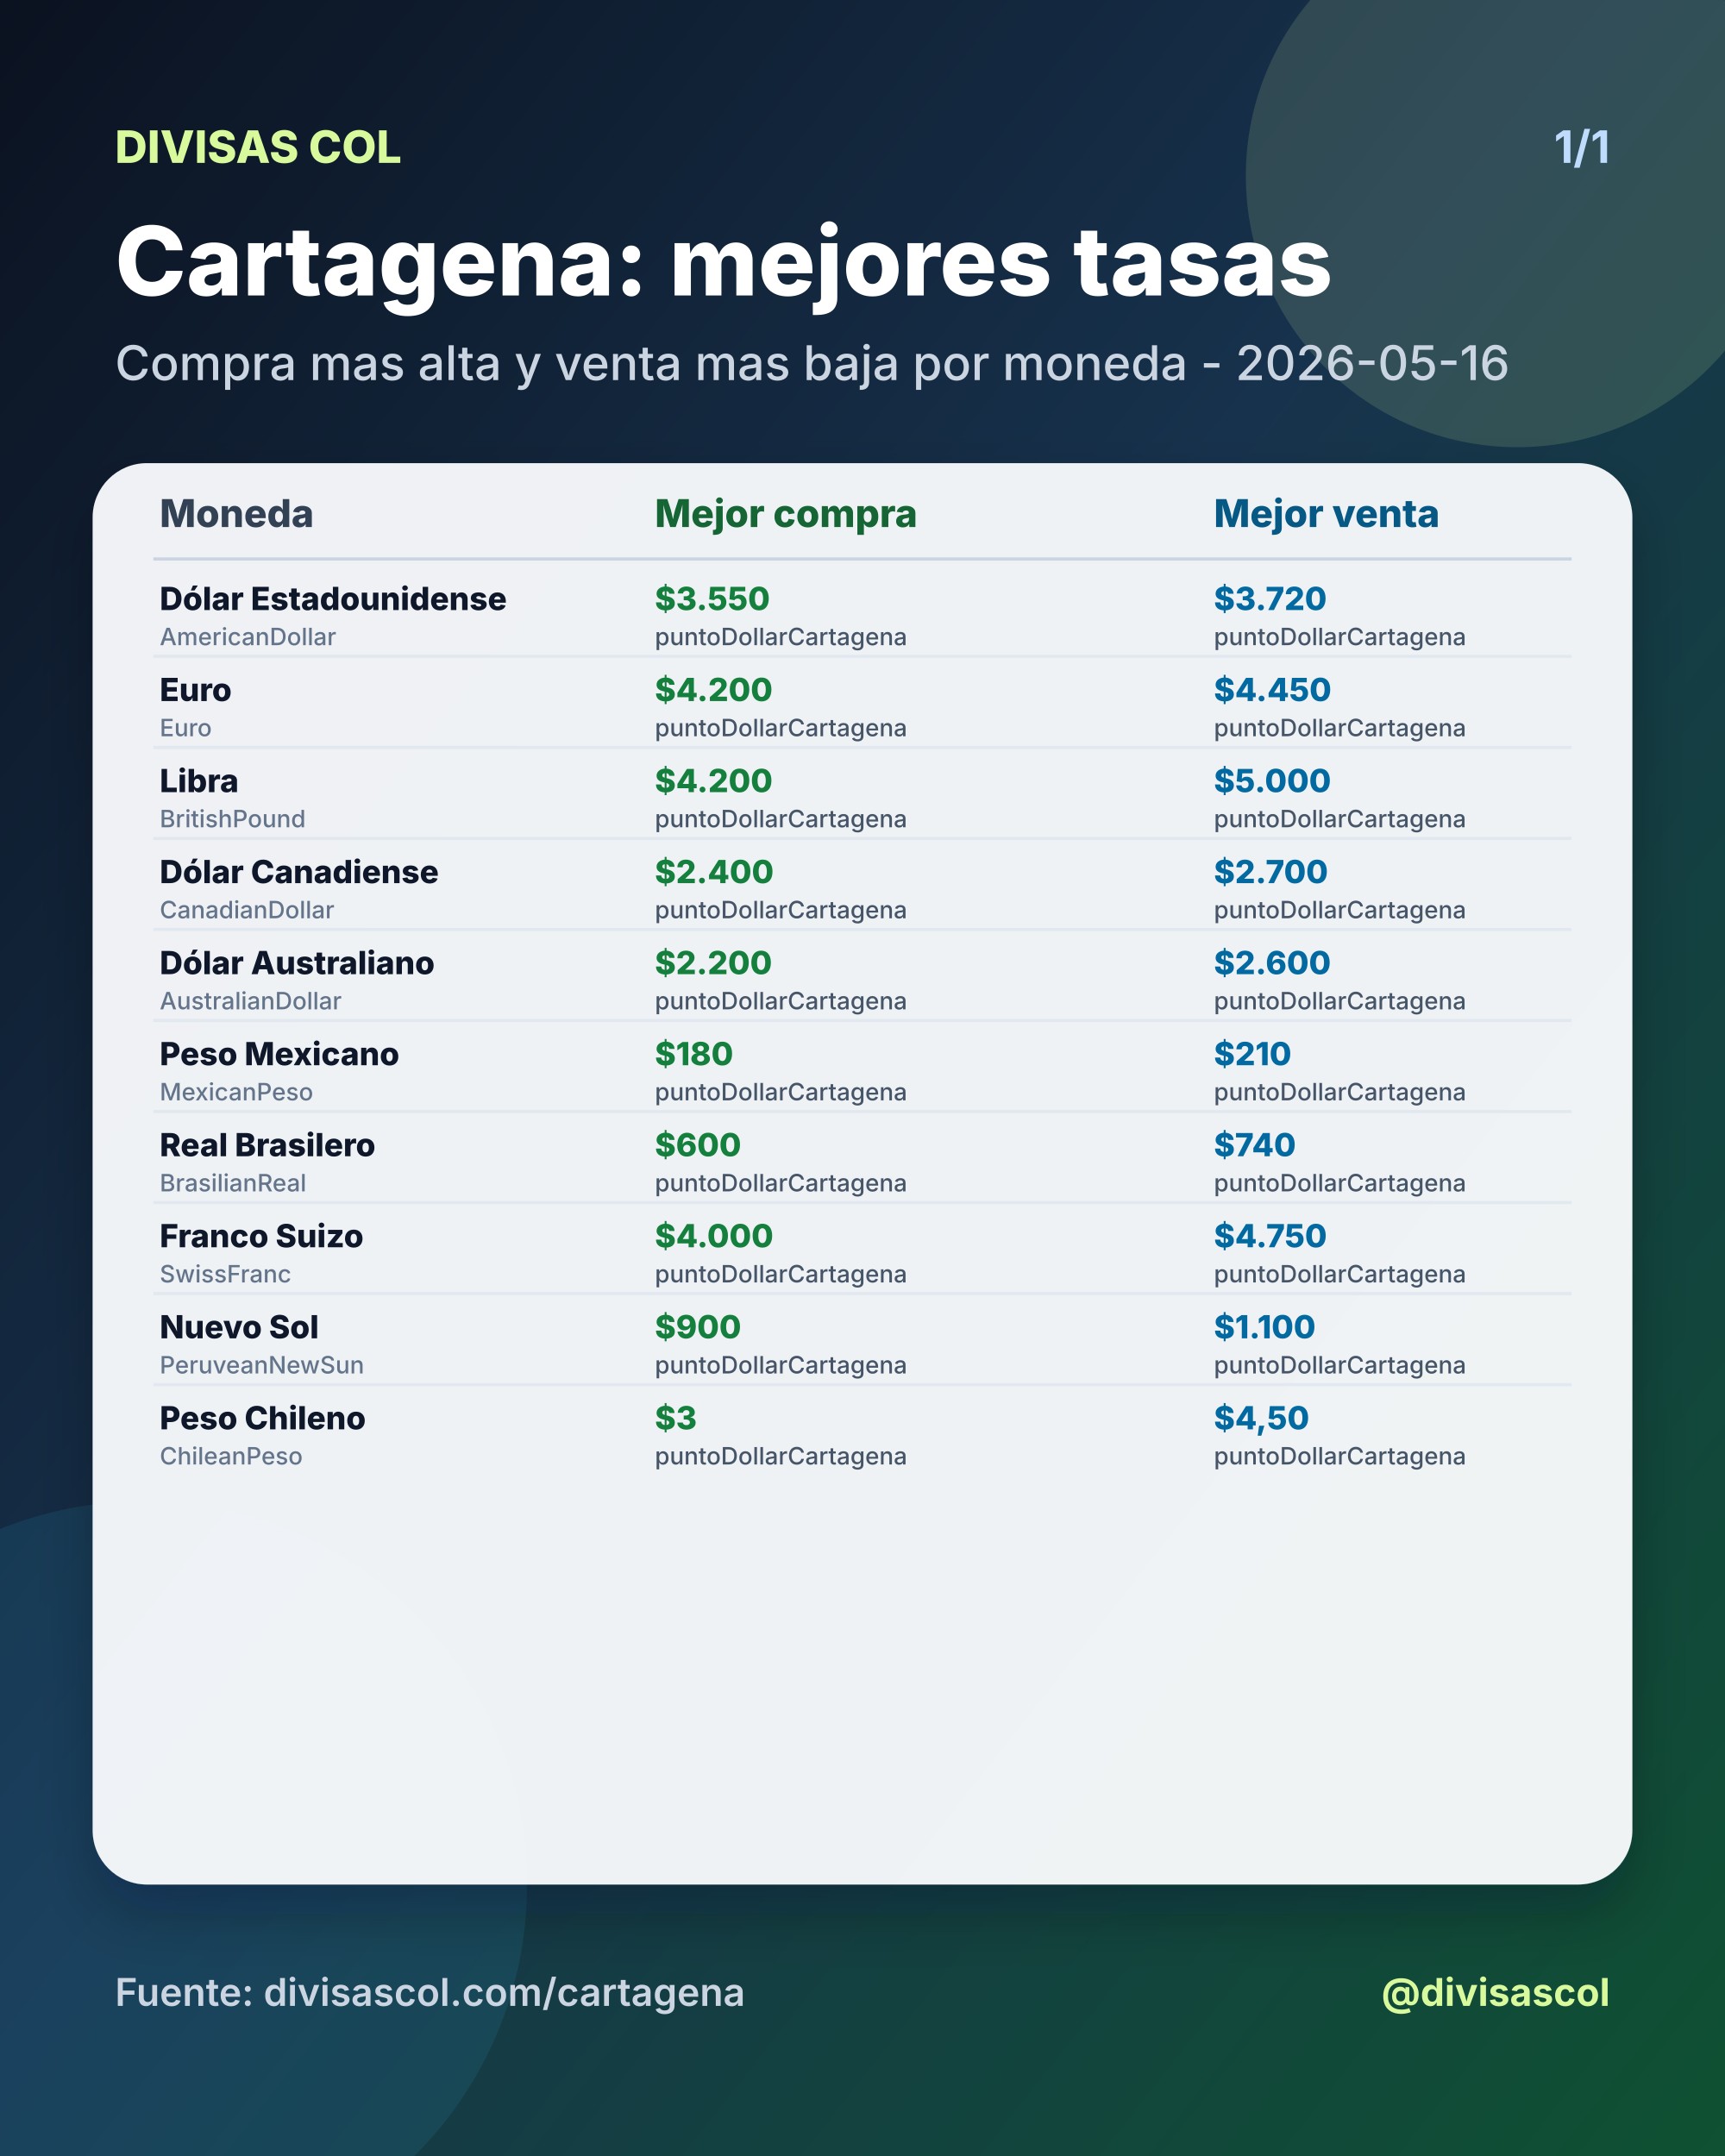
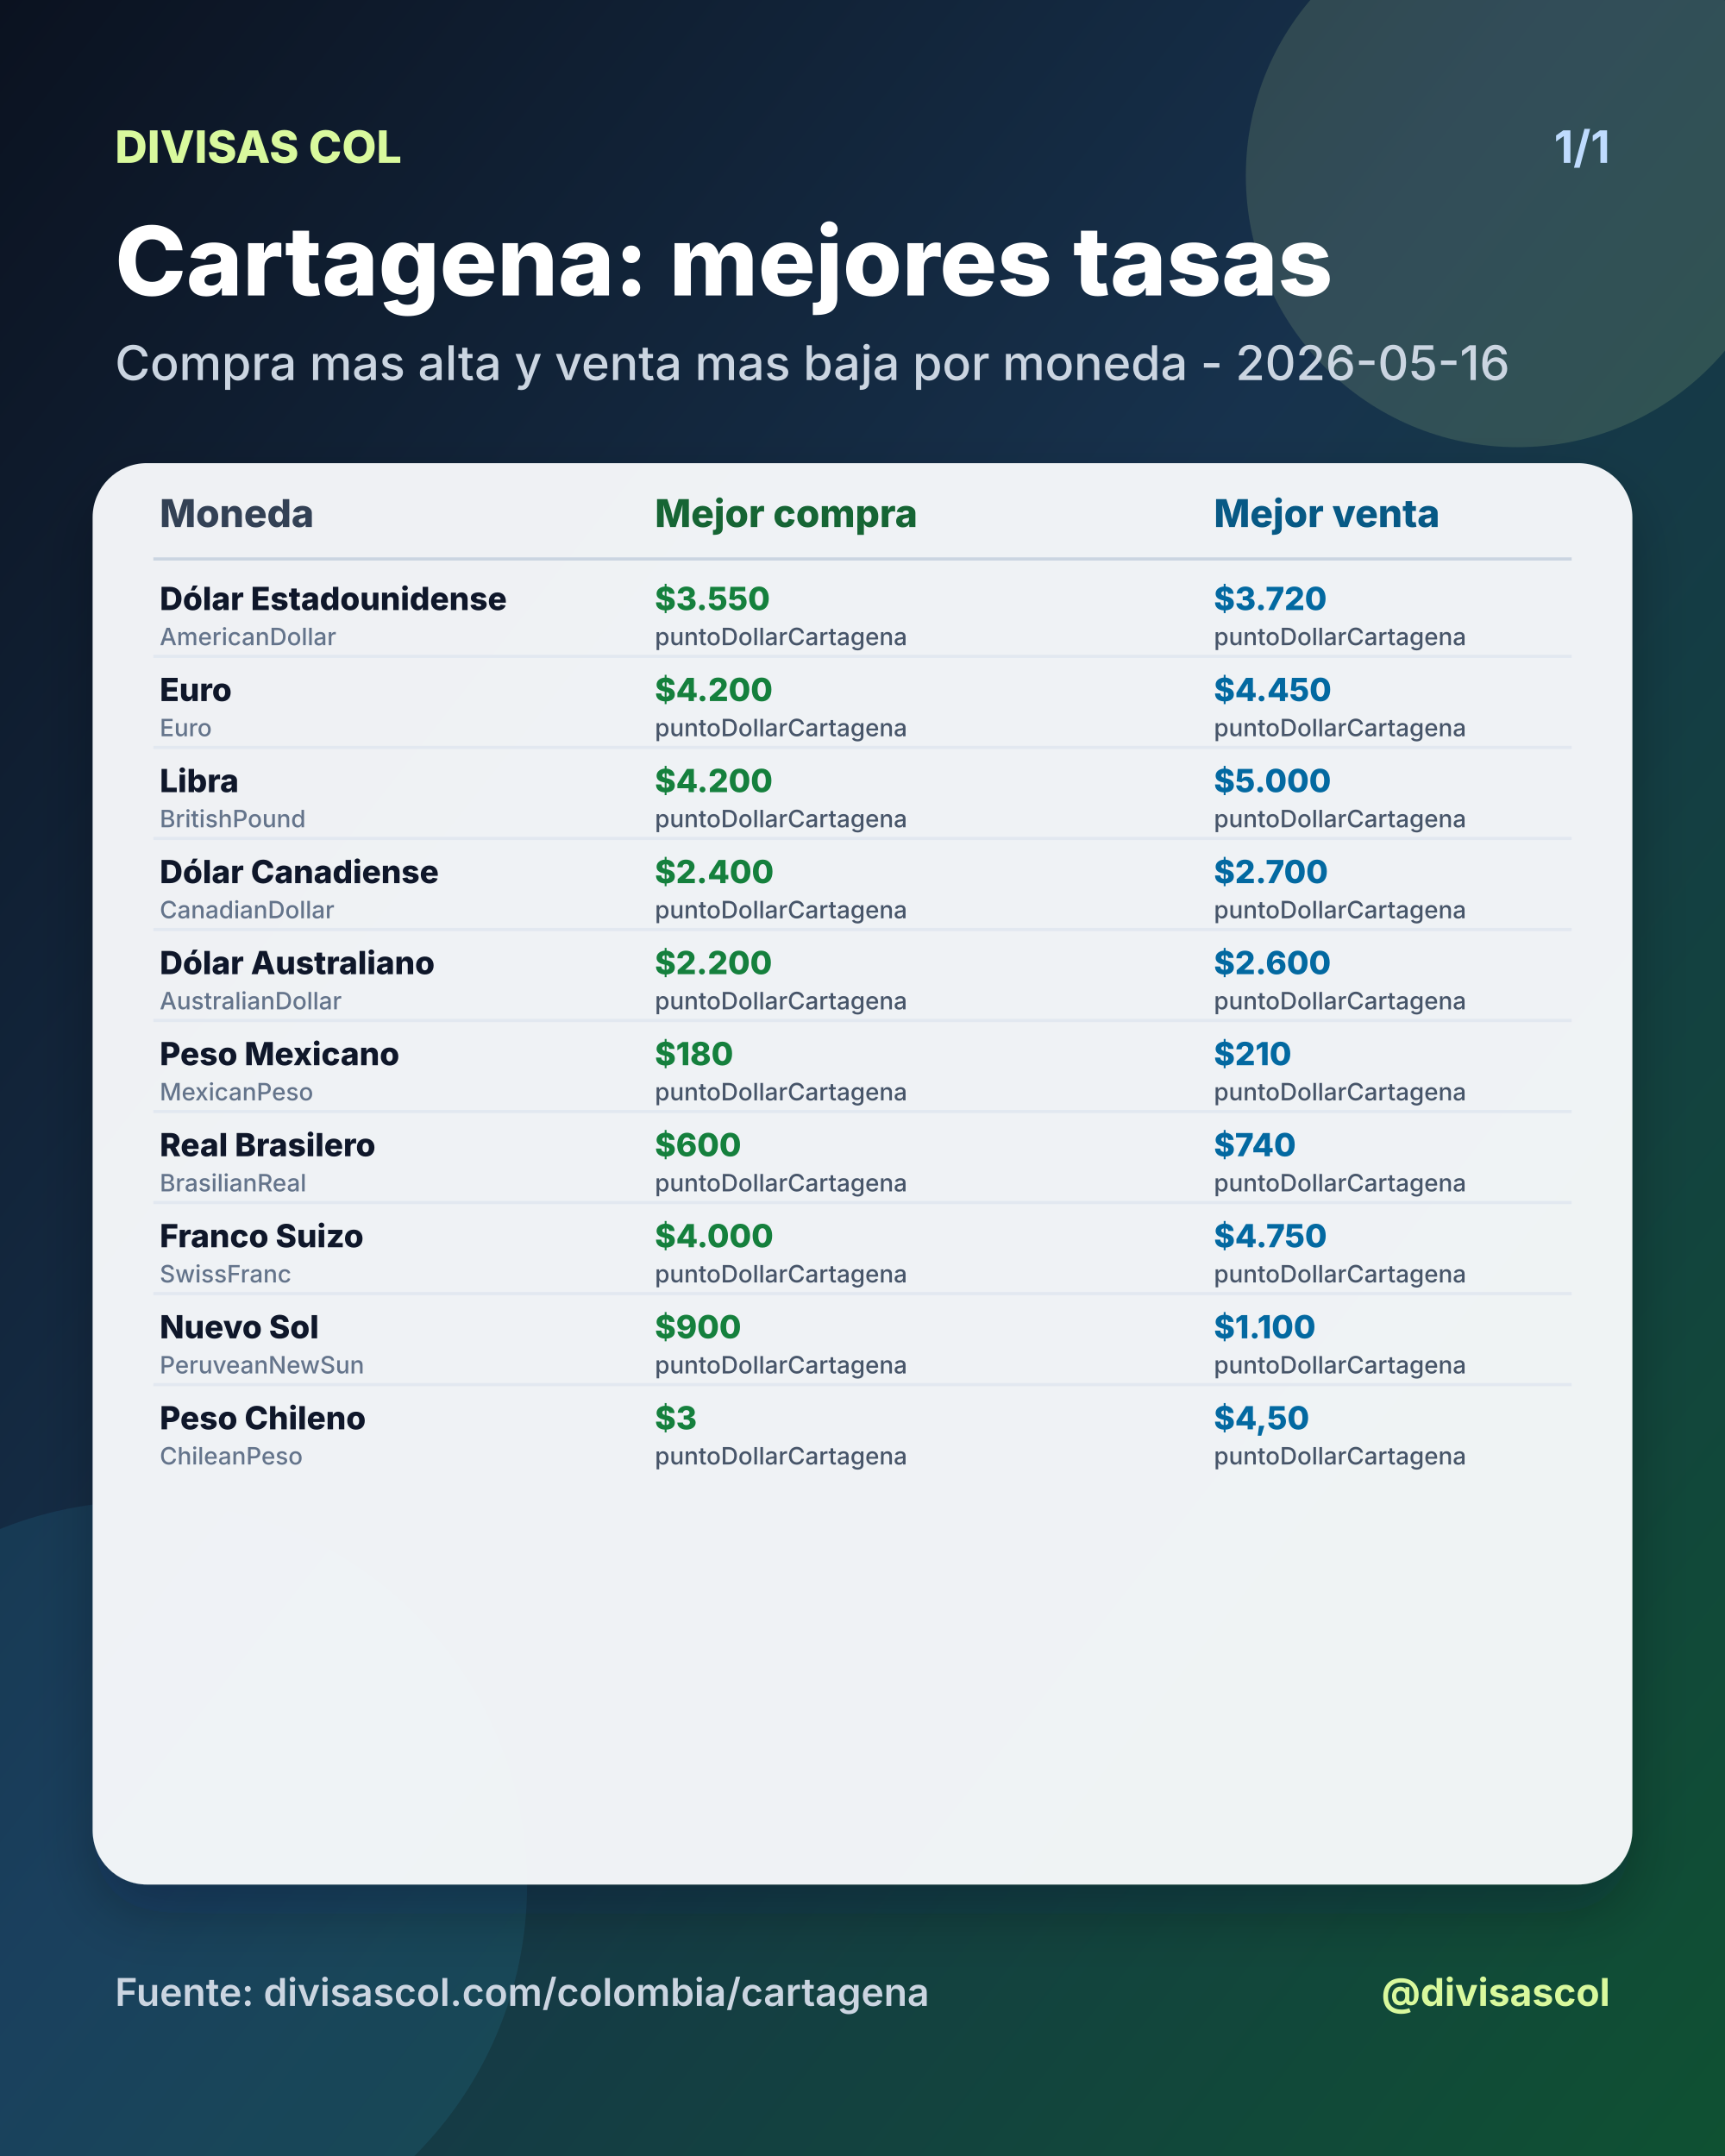
<svg xmlns="http://www.w3.org/2000/svg" width="1080" height="1350" viewBox="0 0 1080 1350">
  <defs>
    <linearGradient id="bg" x1="0" y1="0" x2="1" y2="1">
      <stop offset="0%" stop-color="#0b1220" />
      <stop offset="46%" stop-color="#17324d" />
      <stop offset="100%" stop-color="#0f5132" />
    </linearGradient>
    <filter id="shadow" x="-20%" y="-20%" width="140%" height="140%">
      <feDropShadow dx="0" dy="18" stdDeviation="18" flood-color="#020617" flood-opacity="0.28" />
    </filter>
  </defs>
  <rect width="1080" height="1350" fill="url(#bg)" />
  <circle cx="950" cy="110" r="170" fill="#d9f99d" opacity="0.14" />
  <circle cx="90" cy="1180" r="240" fill="#38bdf8" opacity="0.10" />
  <text x="72" y="102" fill="#d9f99d" font-size="28" font-family="Inter, Arial, sans-serif" font-weight="800" text-anchor="start">DIVISAS COL</text>
  <text x="1008" y="102" fill="#bfdbfe" font-size="28" font-family="Inter, Arial, sans-serif" font-weight="700" text-anchor="end">1/1</text>
  <text x="72" y="185" fill="#ffffff" font-size="60" font-family="Inter, Arial, sans-serif" font-weight="800" text-anchor="start">Cartagena: mejores tasas</text>
  <text x="72" y="238" fill="#cbd5e1" font-size="30" font-family="Inter, Arial, sans-serif" font-weight="500" text-anchor="start">Compra mas alta y venta mas baja por moneda - 2026-05-16</text>
  <rect x="58" y="290" width="964" height="890" rx="34" fill="#f8fafc" opacity="0.96" filter="url(#shadow)" />
  <text x="100" y="330" fill="#334155" font-size="24" font-family="Inter, Arial, sans-serif" font-weight="800" text-anchor="start">Moneda</text>
  <text x="410" y="330" fill="#166534" font-size="24" font-family="Inter, Arial, sans-serif" font-weight="800" text-anchor="start">Mejor compra</text>
  <text x="760" y="330" fill="#075985" font-size="24" font-family="Inter, Arial, sans-serif" font-weight="800" text-anchor="start">Mejor venta</text>
  <line x1="96" y1="350" x2="984" y2="350" stroke="#cbd5e1" stroke-width="2" />
  <text x="100" y="382" fill="#0f172a" font-size="20" font-family="Inter, Arial, sans-serif" font-weight="800" text-anchor="start">Dólar Estadounidense</text>
  <text x="100" y="404" fill="#64748b" font-size="15" font-family="Inter, Arial, sans-serif" font-weight="500" text-anchor="start">AmericanDollar</text>
  <text x="410" y="382" fill="#15803d" font-size="20" font-family="Inter, Arial, sans-serif" font-weight="800" text-anchor="start">$3.550</text>
  <text x="410" y="404" fill="#475569" font-size="15" font-family="Inter, Arial, sans-serif" font-weight="500" text-anchor="start">puntoDollarCartagena</text>
  <text x="760" y="382" fill="#0369a1" font-size="20" font-family="Inter, Arial, sans-serif" font-weight="800" text-anchor="start">$3.720</text>
  <text x="760" y="404" fill="#475569" font-size="15" font-family="Inter, Arial, sans-serif" font-weight="500" text-anchor="start">puntoDollarCartagena</text>
  <line x1="96" y1="411" x2="984" y2="411" stroke="#e2e8f0" stroke-width="2" />
  <text x="100" y="439" fill="#0f172a" font-size="20" font-family="Inter, Arial, sans-serif" font-weight="800" text-anchor="start">Euro</text>
  <text x="100" y="461" fill="#64748b" font-size="15" font-family="Inter, Arial, sans-serif" font-weight="500" text-anchor="start">Euro</text>
  <text x="410" y="439" fill="#15803d" font-size="20" font-family="Inter, Arial, sans-serif" font-weight="800" text-anchor="start">$4.200</text>
  <text x="410" y="461" fill="#475569" font-size="15" font-family="Inter, Arial, sans-serif" font-weight="500" text-anchor="start">puntoDollarCartagena</text>
  <text x="760" y="439" fill="#0369a1" font-size="20" font-family="Inter, Arial, sans-serif" font-weight="800" text-anchor="start">$4.450</text>
  <text x="760" y="461" fill="#475569" font-size="15" font-family="Inter, Arial, sans-serif" font-weight="500" text-anchor="start">puntoDollarCartagena</text>
  <line x1="96" y1="468" x2="984" y2="468" stroke="#e2e8f0" stroke-width="2" />
  <text x="100" y="496" fill="#0f172a" font-size="20" font-family="Inter, Arial, sans-serif" font-weight="800" text-anchor="start">Libra</text>
  <text x="100" y="518" fill="#64748b" font-size="15" font-family="Inter, Arial, sans-serif" font-weight="500" text-anchor="start">BritishPound</text>
  <text x="410" y="496" fill="#15803d" font-size="20" font-family="Inter, Arial, sans-serif" font-weight="800" text-anchor="start">$4.200</text>
  <text x="410" y="518" fill="#475569" font-size="15" font-family="Inter, Arial, sans-serif" font-weight="500" text-anchor="start">puntoDollarCartagena</text>
  <text x="760" y="496" fill="#0369a1" font-size="20" font-family="Inter, Arial, sans-serif" font-weight="800" text-anchor="start">$5.000</text>
  <text x="760" y="518" fill="#475569" font-size="15" font-family="Inter, Arial, sans-serif" font-weight="500" text-anchor="start">puntoDollarCartagena</text>
  <line x1="96" y1="525" x2="984" y2="525" stroke="#e2e8f0" stroke-width="2" />
  <text x="100" y="553" fill="#0f172a" font-size="20" font-family="Inter, Arial, sans-serif" font-weight="800" text-anchor="start">Dólar Canadiense</text>
  <text x="100" y="575" fill="#64748b" font-size="15" font-family="Inter, Arial, sans-serif" font-weight="500" text-anchor="start">CanadianDollar</text>
  <text x="410" y="553" fill="#15803d" font-size="20" font-family="Inter, Arial, sans-serif" font-weight="800" text-anchor="start">$2.400</text>
  <text x="410" y="575" fill="#475569" font-size="15" font-family="Inter, Arial, sans-serif" font-weight="500" text-anchor="start">puntoDollarCartagena</text>
  <text x="760" y="553" fill="#0369a1" font-size="20" font-family="Inter, Arial, sans-serif" font-weight="800" text-anchor="start">$2.700</text>
  <text x="760" y="575" fill="#475569" font-size="15" font-family="Inter, Arial, sans-serif" font-weight="500" text-anchor="start">puntoDollarCartagena</text>
  <line x1="96" y1="582" x2="984" y2="582" stroke="#e2e8f0" stroke-width="2" />
  <text x="100" y="610" fill="#0f172a" font-size="20" font-family="Inter, Arial, sans-serif" font-weight="800" text-anchor="start">Dólar Australiano</text>
  <text x="100" y="632" fill="#64748b" font-size="15" font-family="Inter, Arial, sans-serif" font-weight="500" text-anchor="start">AustralianDollar</text>
  <text x="410" y="610" fill="#15803d" font-size="20" font-family="Inter, Arial, sans-serif" font-weight="800" text-anchor="start">$2.200</text>
  <text x="410" y="632" fill="#475569" font-size="15" font-family="Inter, Arial, sans-serif" font-weight="500" text-anchor="start">puntoDollarCartagena</text>
  <text x="760" y="610" fill="#0369a1" font-size="20" font-family="Inter, Arial, sans-serif" font-weight="800" text-anchor="start">$2.600</text>
  <text x="760" y="632" fill="#475569" font-size="15" font-family="Inter, Arial, sans-serif" font-weight="500" text-anchor="start">puntoDollarCartagena</text>
  <line x1="96" y1="639" x2="984" y2="639" stroke="#e2e8f0" stroke-width="2" />
  <text x="100" y="667" fill="#0f172a" font-size="20" font-family="Inter, Arial, sans-serif" font-weight="800" text-anchor="start">Peso Mexicano</text>
  <text x="100" y="689" fill="#64748b" font-size="15" font-family="Inter, Arial, sans-serif" font-weight="500" text-anchor="start">MexicanPeso</text>
  <text x="410" y="667" fill="#15803d" font-size="20" font-family="Inter, Arial, sans-serif" font-weight="800" text-anchor="start">$180</text>
  <text x="410" y="689" fill="#475569" font-size="15" font-family="Inter, Arial, sans-serif" font-weight="500" text-anchor="start">puntoDollarCartagena</text>
  <text x="760" y="667" fill="#0369a1" font-size="20" font-family="Inter, Arial, sans-serif" font-weight="800" text-anchor="start">$210</text>
  <text x="760" y="689" fill="#475569" font-size="15" font-family="Inter, Arial, sans-serif" font-weight="500" text-anchor="start">puntoDollarCartagena</text>
  <line x1="96" y1="696" x2="984" y2="696" stroke="#e2e8f0" stroke-width="2" />
  <text x="100" y="724" fill="#0f172a" font-size="20" font-family="Inter, Arial, sans-serif" font-weight="800" text-anchor="start">Real Brasilero</text>
  <text x="100" y="746" fill="#64748b" font-size="15" font-family="Inter, Arial, sans-serif" font-weight="500" text-anchor="start">BrasilianReal</text>
  <text x="410" y="724" fill="#15803d" font-size="20" font-family="Inter, Arial, sans-serif" font-weight="800" text-anchor="start">$600</text>
  <text x="410" y="746" fill="#475569" font-size="15" font-family="Inter, Arial, sans-serif" font-weight="500" text-anchor="start">puntoDollarCartagena</text>
  <text x="760" y="724" fill="#0369a1" font-size="20" font-family="Inter, Arial, sans-serif" font-weight="800" text-anchor="start">$740</text>
  <text x="760" y="746" fill="#475569" font-size="15" font-family="Inter, Arial, sans-serif" font-weight="500" text-anchor="start">puntoDollarCartagena</text>
  <line x1="96" y1="753" x2="984" y2="753" stroke="#e2e8f0" stroke-width="2" />
  <text x="100" y="781" fill="#0f172a" font-size="20" font-family="Inter, Arial, sans-serif" font-weight="800" text-anchor="start">Franco Suizo</text>
  <text x="100" y="803" fill="#64748b" font-size="15" font-family="Inter, Arial, sans-serif" font-weight="500" text-anchor="start">SwissFranc</text>
  <text x="410" y="781" fill="#15803d" font-size="20" font-family="Inter, Arial, sans-serif" font-weight="800" text-anchor="start">$4.000</text>
  <text x="410" y="803" fill="#475569" font-size="15" font-family="Inter, Arial, sans-serif" font-weight="500" text-anchor="start">puntoDollarCartagena</text>
  <text x="760" y="781" fill="#0369a1" font-size="20" font-family="Inter, Arial, sans-serif" font-weight="800" text-anchor="start">$4.750</text>
  <text x="760" y="803" fill="#475569" font-size="15" font-family="Inter, Arial, sans-serif" font-weight="500" text-anchor="start">puntoDollarCartagena</text>
  <line x1="96" y1="810" x2="984" y2="810" stroke="#e2e8f0" stroke-width="2" />
  <text x="100" y="838" fill="#0f172a" font-size="20" font-family="Inter, Arial, sans-serif" font-weight="800" text-anchor="start">Nuevo Sol</text>
  <text x="100" y="860" fill="#64748b" font-size="15" font-family="Inter, Arial, sans-serif" font-weight="500" text-anchor="start">PeruveanNewSun</text>
  <text x="410" y="838" fill="#15803d" font-size="20" font-family="Inter, Arial, sans-serif" font-weight="800" text-anchor="start">$900</text>
  <text x="410" y="860" fill="#475569" font-size="15" font-family="Inter, Arial, sans-serif" font-weight="500" text-anchor="start">puntoDollarCartagena</text>
  <text x="760" y="838" fill="#0369a1" font-size="20" font-family="Inter, Arial, sans-serif" font-weight="800" text-anchor="start">$1.100</text>
  <text x="760" y="860" fill="#475569" font-size="15" font-family="Inter, Arial, sans-serif" font-weight="500" text-anchor="start">puntoDollarCartagena</text>
  <line x1="96" y1="867" x2="984" y2="867" stroke="#e2e8f0" stroke-width="2" />
  <text x="100" y="895" fill="#0f172a" font-size="20" font-family="Inter, Arial, sans-serif" font-weight="800" text-anchor="start">Peso Chileno</text>
  <text x="100" y="917" fill="#64748b" font-size="15" font-family="Inter, Arial, sans-serif" font-weight="500" text-anchor="start">ChileanPeso</text>
  <text x="410" y="895" fill="#15803d" font-size="20" font-family="Inter, Arial, sans-serif" font-weight="800" text-anchor="start">$3</text>
  <text x="410" y="917" fill="#475569" font-size="15" font-family="Inter, Arial, sans-serif" font-weight="500" text-anchor="start">puntoDollarCartagena</text>
  <text x="760" y="895" fill="#0369a1" font-size="20" font-family="Inter, Arial, sans-serif" font-weight="800" text-anchor="start">$4,50</text>
  <text x="760" y="917" fill="#475569" font-size="15" font-family="Inter, Arial, sans-serif" font-weight="500" text-anchor="start">puntoDollarCartagena</text>
-   <text x="72" y="1256" fill="#cbd5e1" font-size="24" font-family="Inter, Arial, sans-serif" font-weight="600" text-anchor="start">Fuente: divisascol.com/cartagena</text>
+   <text x="72" y="1256" fill="#cbd5e1" font-size="24" font-family="Inter, Arial, sans-serif" font-weight="600" text-anchor="start">Fuente: divisascol.com/colombia/cartagena</text>
  <text x="1008" y="1256" fill="#d9f99d" font-size="24" font-family="Inter, Arial, sans-serif" font-weight="700" text-anchor="end">@divisascol</text>
</svg>
